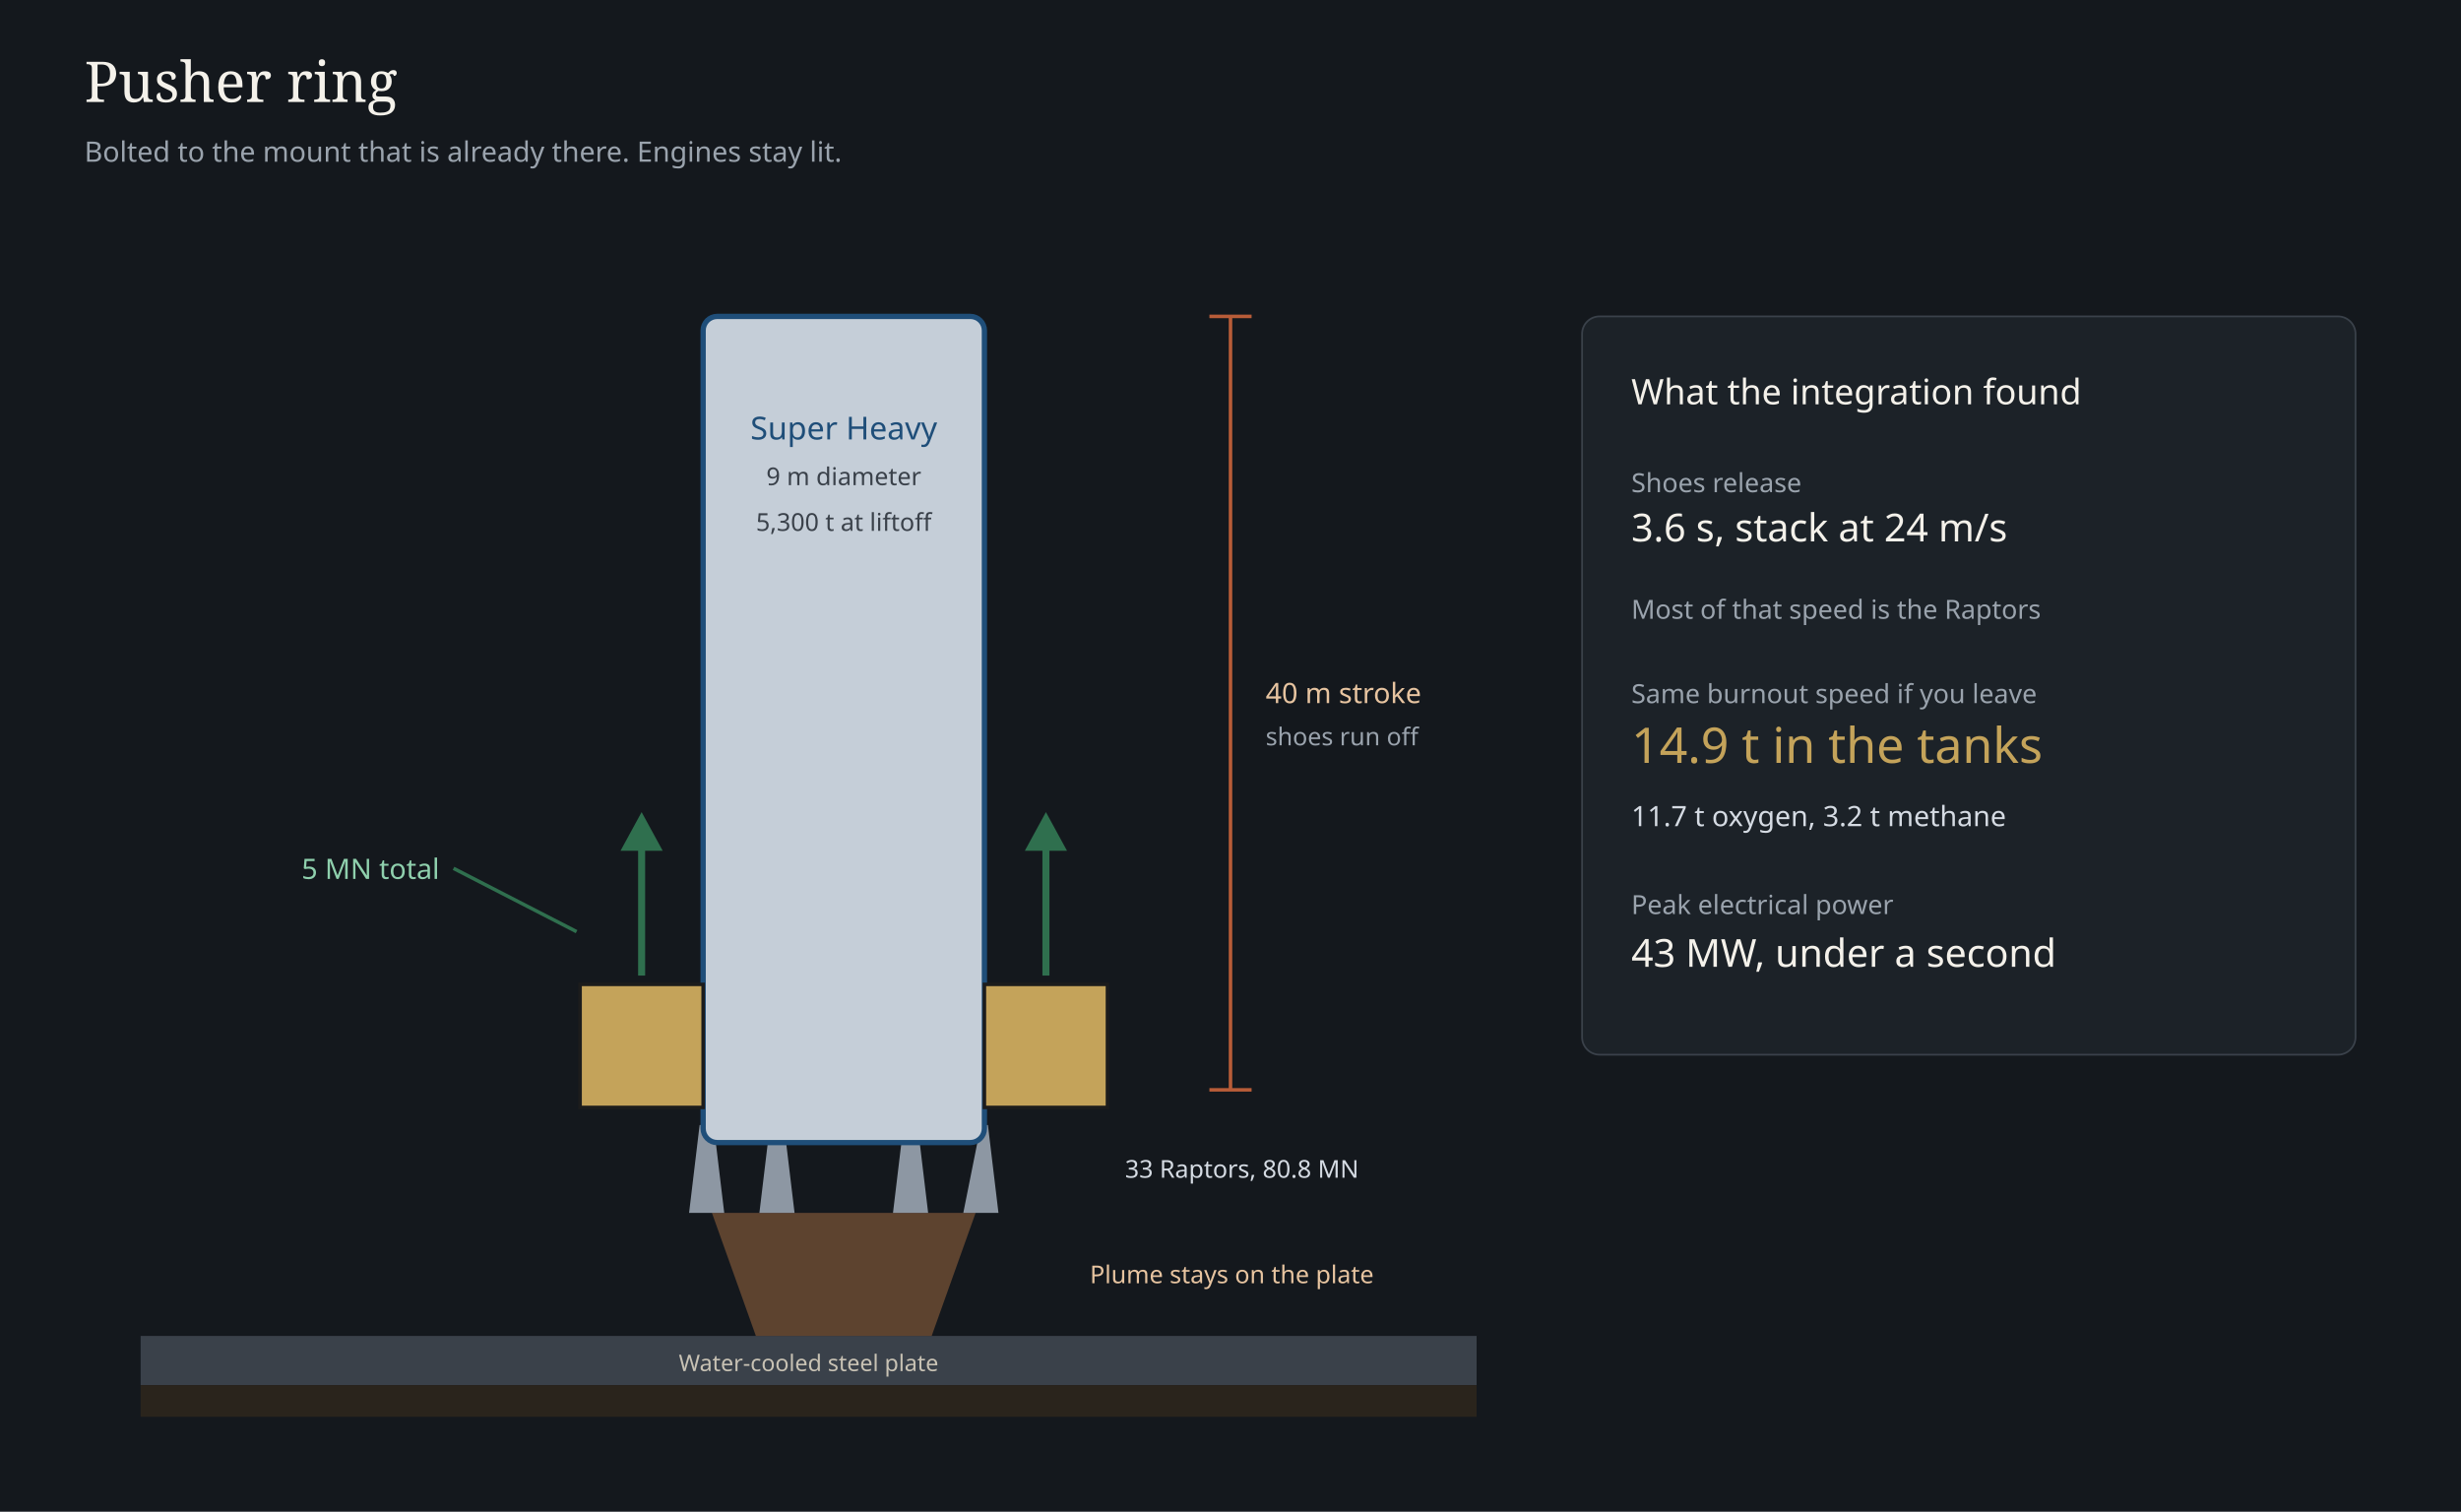
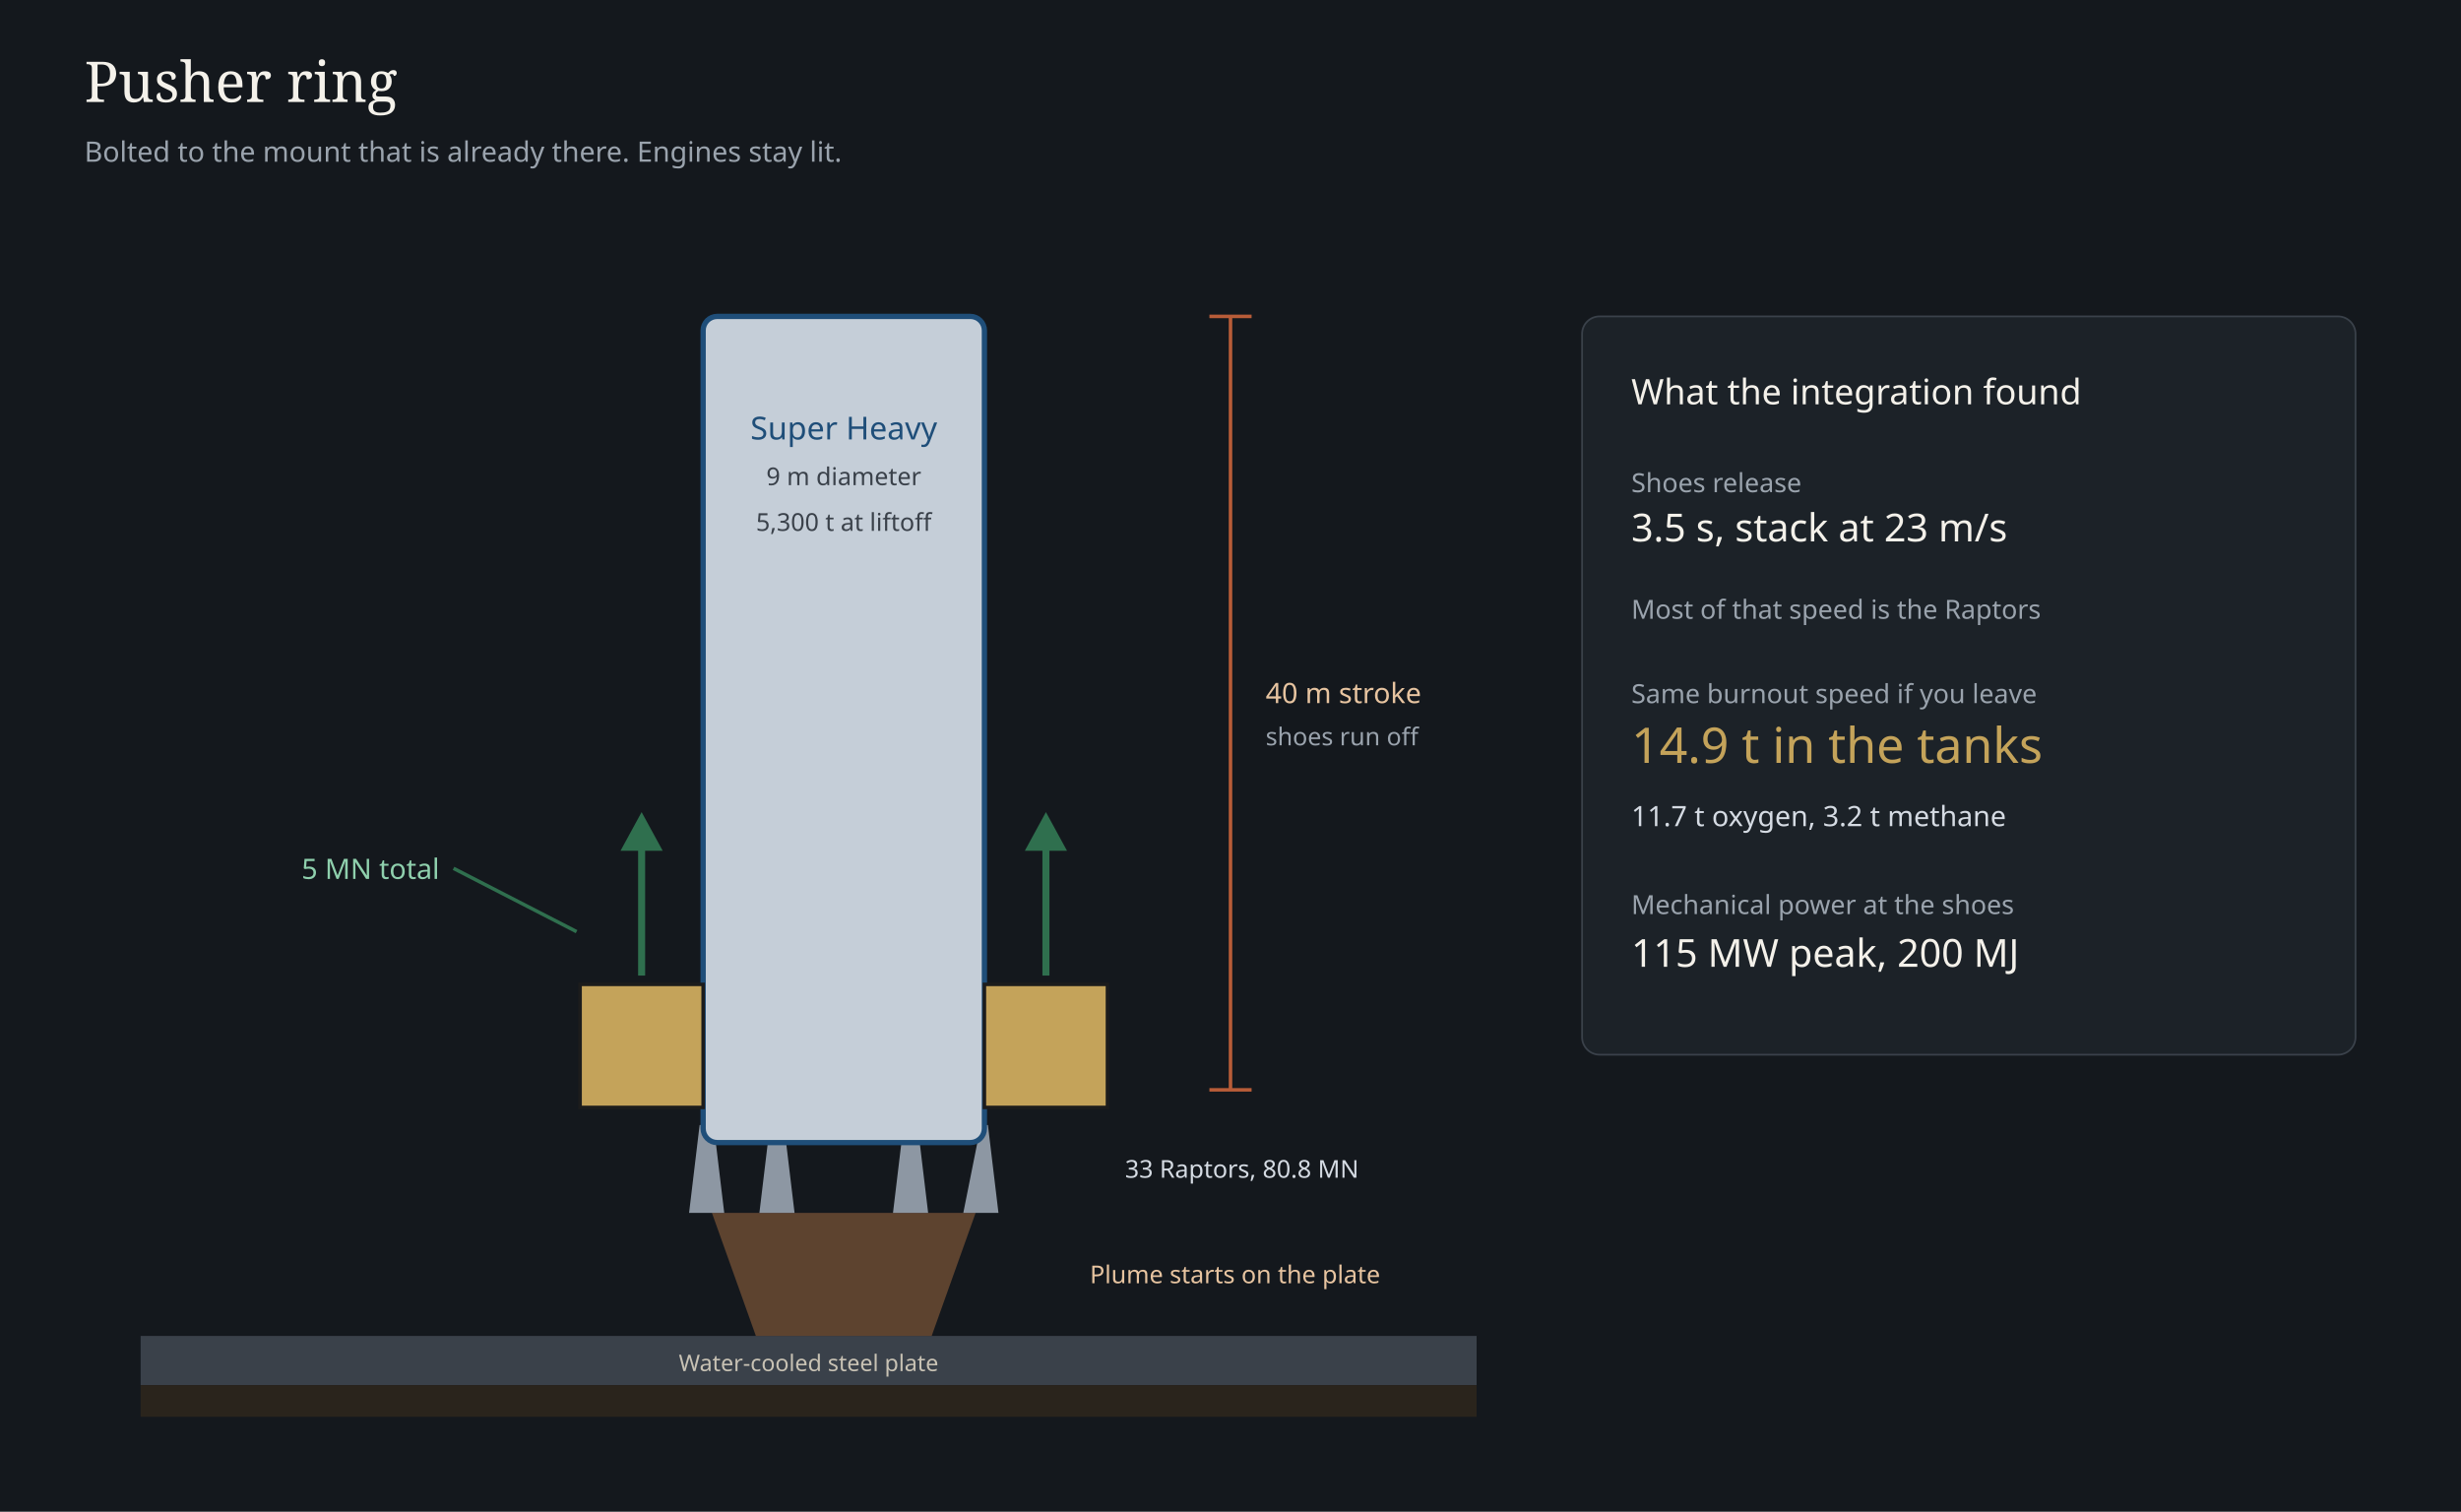
<svg xmlns="http://www.w3.org/2000/svg" width="1400" height="860" viewBox="0 0 1400 860">
  <rect width="1400" height="860" fill="#14181d" />
  <text x="48" y="58" fill="#f4f1ea" font-family="Georgia, serif" font-size="32">Pusher ring</text>
  <text x="48" y="92" fill="#9aa3ad" font-family="sans-serif" font-size="16">Bolted to the mount that is already there. Engines stay lit.</text>
  <rect x="80" y="760" width="760" height="28" fill="#3a414a" />
  <text x="460" y="780" text-anchor="middle" fill="#c8c2b4" font-family="sans-serif" font-size="13">Water-cooled steel plate</text>
  <rect x="80" y="788" width="760" height="18" fill="#2a241c" />
  <polygon points="430,760 530,760 555,690 405,690" fill="#6a4a32" opacity="0.85" />
-   <text x="620" y="730" fill="#e7c4a0" font-family="sans-serif" font-size="14">Plume stays on the plate</text>
+   <text x="620" y="730" fill="#e7c4a0" font-family="sans-serif" font-size="14">Plume starts on the plate</text>
  <g>
    <polygon points="392,690 412,690 406,640 398,640" fill="#8d97a3" />
    <polygon points="432,690 452,690 446,640 438,640" fill="#8d97a3" />
    <polygon points="508,690 528,690 522,640 514,640" fill="#8d97a3" />
    <polygon points="548,690 568,690 562,640 558,640" fill="#8d97a3" />
  </g>
  <text x="640" y="670" fill="#d5dbe3" font-family="sans-serif" font-size="14">33 Raptors, 80.8 MN</text>
  <rect x="400" y="180" width="160" height="470" rx="8" fill="#c5ced8" stroke="#1f4e79" stroke-width="3" />
  <text x="480" y="250" text-anchor="middle" fill="#1f4e79" font-family="sans-serif" font-size="18">Super Heavy</text>
  <text x="480" y="276" text-anchor="middle" fill="#3a414a" font-family="sans-serif" font-size="14">9 m diameter</text>
  <text x="480" y="302" text-anchor="middle" fill="#3a414a" font-family="sans-serif" font-size="14">5,300 t at liftoff</text>
  <rect x="330" y="560" width="70" height="70" fill="#c4a35a" stroke="#1c1c1c" stroke-width="2" />
  <rect x="560" y="560" width="70" height="70" fill="#c4a35a" stroke="#1c1c1c" stroke-width="2" />
  <text x="250" y="500" text-anchor="end" fill="#8fd0ad" font-family="sans-serif" font-size="16">5 MN total</text>
  <line x1="258" y1="494" x2="328" y2="530" stroke="#2f6f4e" stroke-width="2" />
  <line x1="365" y1="555" x2="365" y2="470" stroke="#2f6f4e" stroke-width="4" />
  <polygon points="365,462 353,484 377,484" fill="#2f6f4e" />
  <line x1="595" y1="555" x2="595" y2="470" stroke="#2f6f4e" stroke-width="4" />
  <polygon points="595,462 583,484 607,484" fill="#2f6f4e" />
  <line x1="700" y1="180" x2="700" y2="620" stroke="#b85c38" stroke-width="2" />
  <line x1="688" y1="180" x2="712" y2="180" stroke="#b85c38" stroke-width="2" />
  <line x1="688" y1="620" x2="712" y2="620" stroke="#b85c38" stroke-width="2" />
  <text x="720" y="400" fill="#e7c4a0" font-family="sans-serif" font-size="16">40 m stroke</text>
  <text x="720" y="424" fill="#9aa3ad" font-family="sans-serif" font-size="14">shoes run off</text>
  <g font-family="sans-serif">
    <rect x="900" y="180" width="440" height="420" rx="10" fill="#1c2228" stroke="#3a414a" />
    <text x="928" y="230" fill="#f4f1ea" font-size="20">What the integration found</text>
    <text x="928" y="280" fill="#9aa3ad" font-size="15">Shoes release</text>
-     <text x="928" y="308" fill="#f4f1ea" font-size="22">3.6 s, stack at 24 m/s</text>
+     <text x="928" y="308" fill="#f4f1ea" font-size="22">3.5 s, stack at 23 m/s</text>
    <text x="928" y="352" fill="#9aa3ad" font-size="15">Most of that speed is the Raptors</text>
    <text x="928" y="400" fill="#9aa3ad" font-size="15">Same burnout speed if you leave</text>
    <text x="928" y="434" fill="#c4a35a" font-size="28">14.9 t in the tanks</text>
    <text x="928" y="470" fill="#d5dbe3" font-size="16">11.7 t oxygen, 3.2 t methane</text>
-     <text x="928" y="520" fill="#9aa3ad" font-size="15">Peak electrical power</text>
-     <text x="928" y="550" fill="#f4f1ea" font-size="22">43 MW, under a second</text>
+     <text x="928" y="520" fill="#9aa3ad" font-size="15">Mechanical power at the shoes</text>
+     <text x="928" y="550" fill="#f4f1ea" font-size="22">115 MW peak, 200 MJ</text>
  </g>
</svg>
